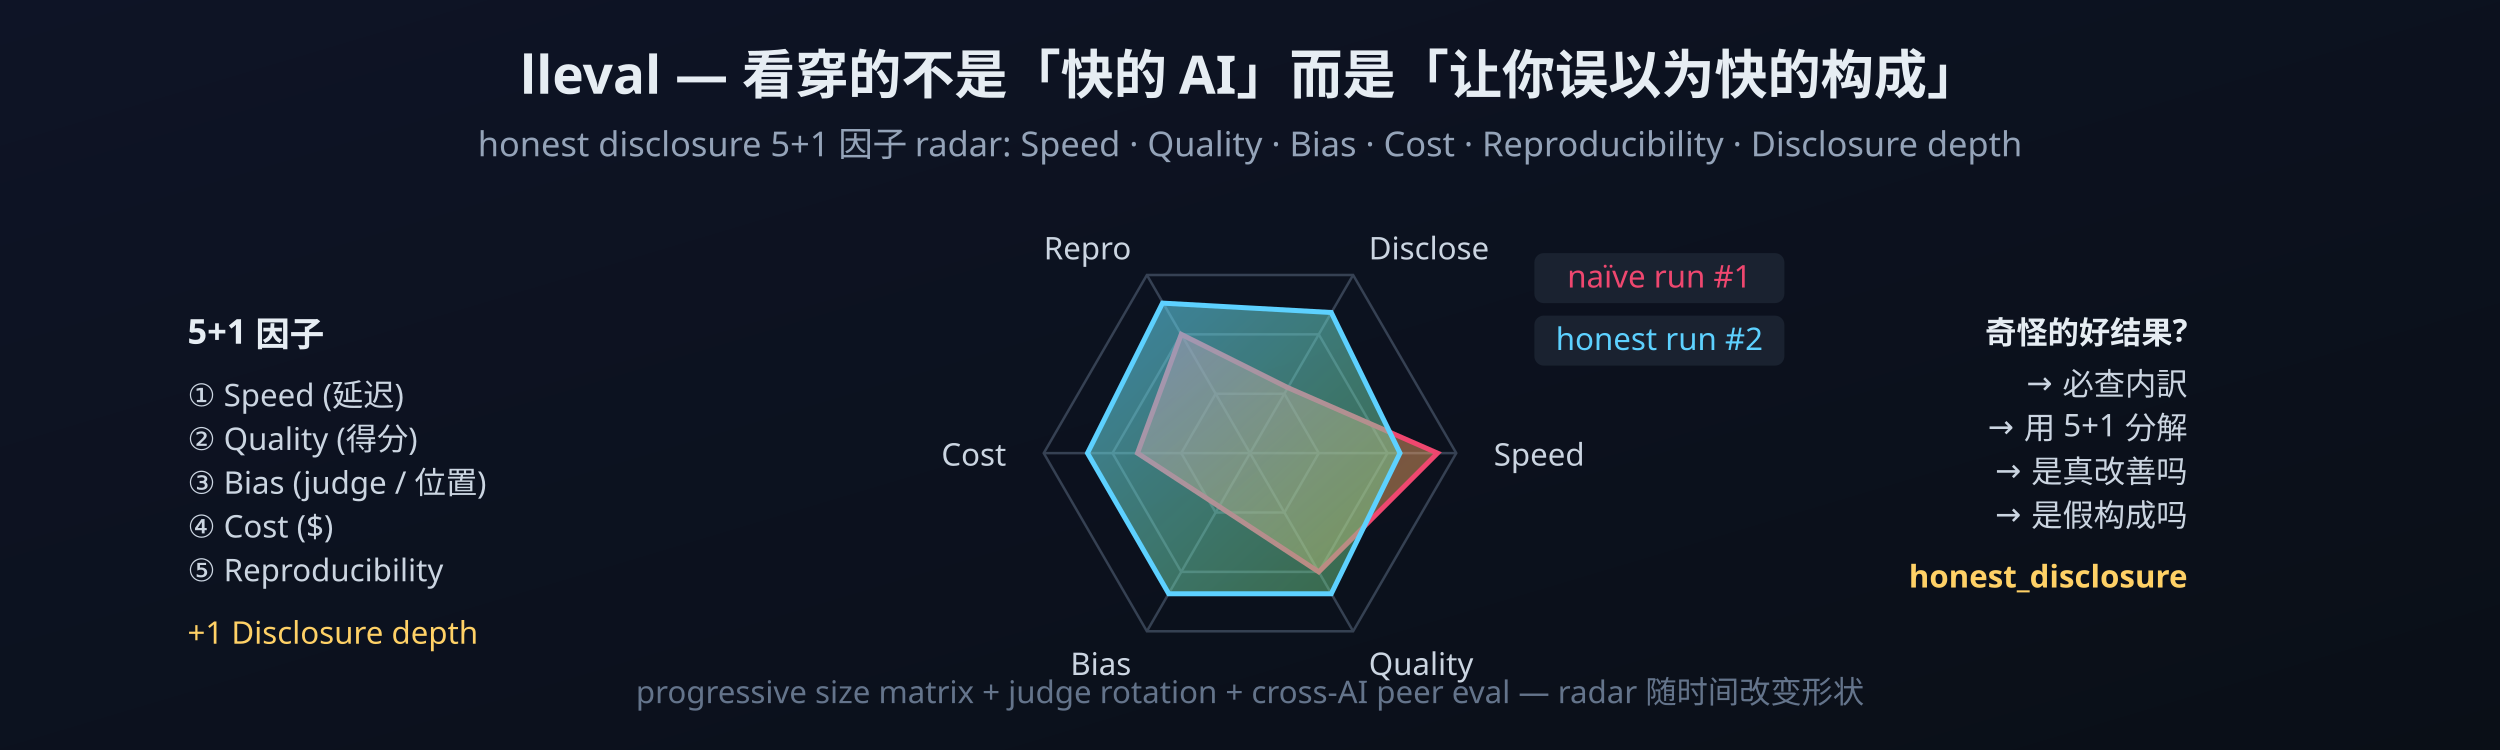
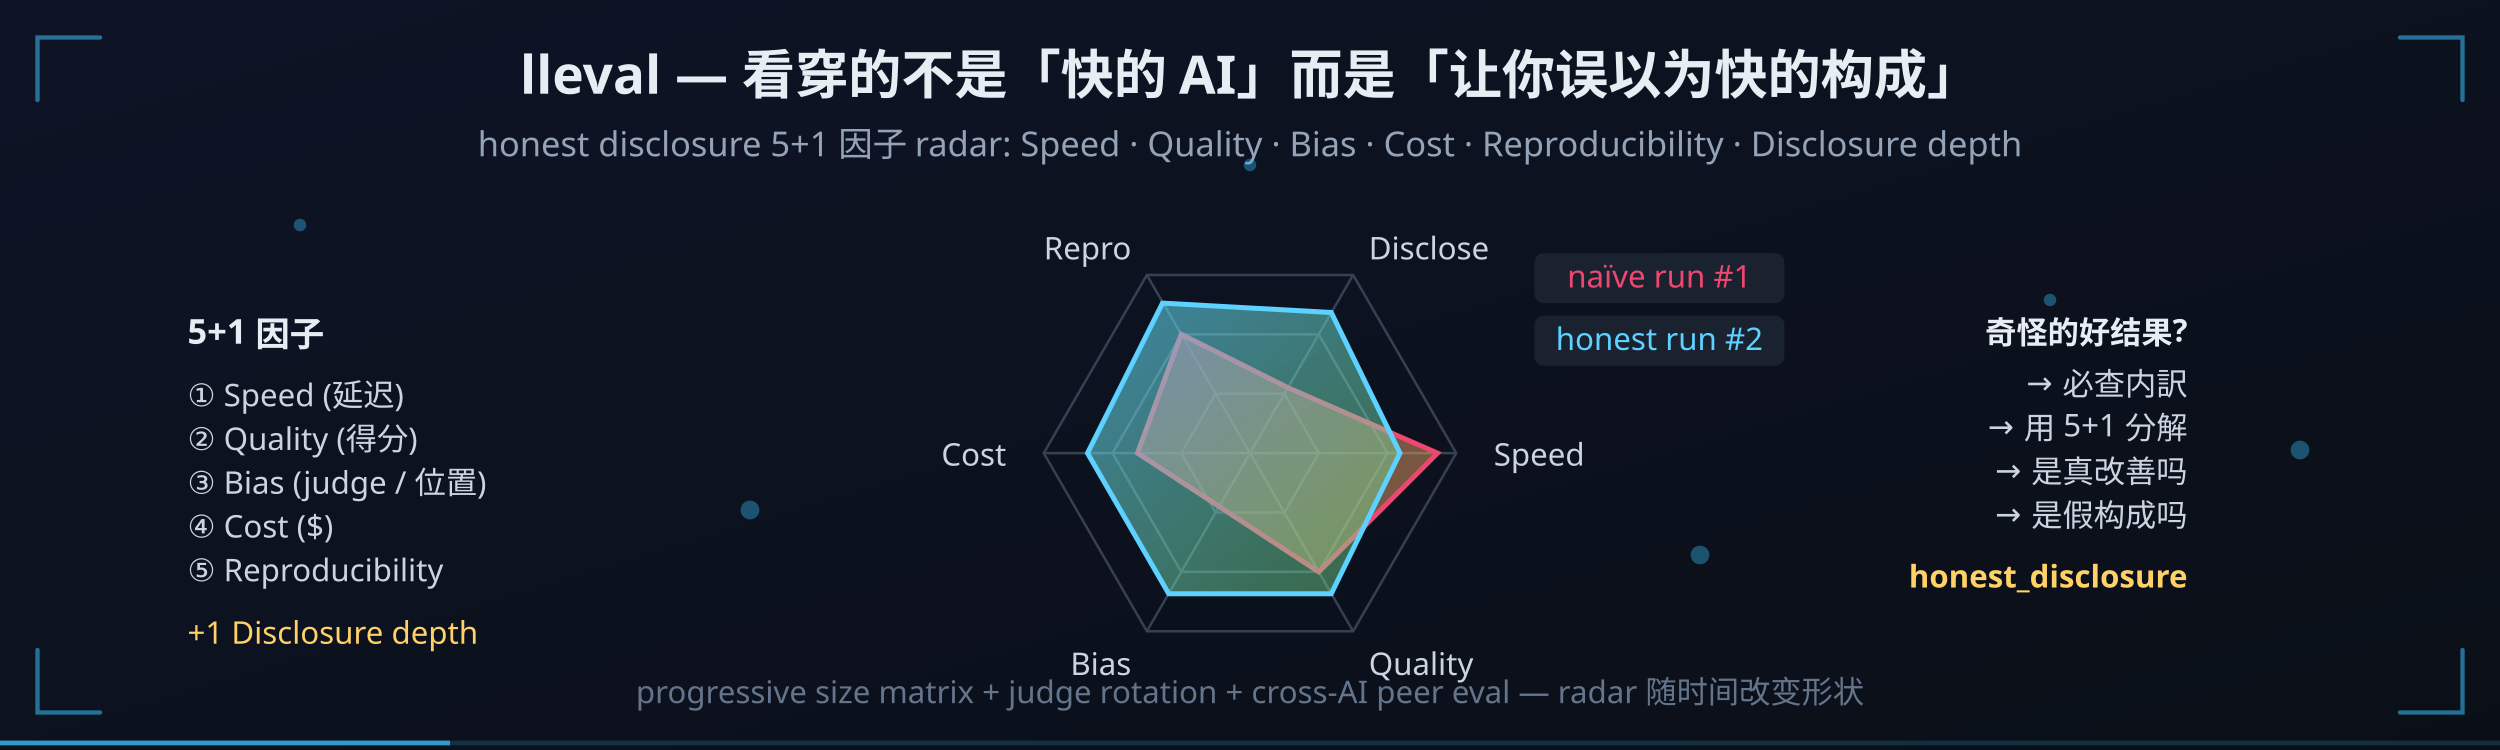
<svg xmlns="http://www.w3.org/2000/svg" viewBox="0 0 800 240" role="img" aria-label="lleval 5+1 honest disclosure 雷达随时间变化" style="width:100%;height:auto;max-width:1200px">
  <defs>
    <linearGradient id="bg24_08" x1="0" y1="0" x2="1" y2="1">
      <stop offset="0%" stop-color="#0e1426" />
      <stop offset="100%" stop-color="#0a0f17" />
    </linearGradient>
    <linearGradient id="radarA" x1="0" y1="0" x2="1" y2="1">
      <stop offset="0%" stop-color="#ef476f" stop-opacity="0.6" />
      <stop offset="100%" stop-color="#ffd166" stop-opacity="0.4" />
    </linearGradient>
    <linearGradient id="radarB" x1="0" y1="0" x2="1" y2="1">
      <stop offset="0%" stop-color="#5dd1ff" stop-opacity="0.6" />
      <stop offset="100%" stop-color="#7ee787" stop-opacity="0.4" />
    </linearGradient>
  </defs>
  <rect width="800" height="240" fill="url(#bg24_08)" />
  <text x="400" y="30" text-anchor="middle" fill="#e6edf3" font-family="ui-sans-serif,system-ui,sans-serif" font-size="17" font-weight="700">
    lleval — 看穿的不是「快的 AI」而是「让你误以为快的构成」
  </text>
  <text x="400" y="50" text-anchor="middle" fill="#94a3b8" font-family="ui-sans-serif,system-ui,sans-serif" font-size="11">
    honest disclosure 5+1 因子 radar: Speed · Quality · Bias · Cost · Reproducibility · Disclosure depth
  </text>
  <g transform="translate(400 145)" font-family="ui-sans-serif,system-ui,sans-serif" font-size="10" fill="#cbd5e1">
    <g stroke="#475569" stroke-width="0.8" fill="none" opacity="0.7">
      <polygon points="22,0 11,19 -11,19 -22,0 -11,-19 11,-19" />
      <polygon points="44,0 22,38 -22,38 -44,0 -22,-38 22,-38" />
      <polygon points="66,0 33,57 -33,57 -66,0 -33,-57 33,-57" />
      <line x1="0" y1="0" x2="66" y2="0" />
      <line x1="0" y1="0" x2="33" y2="57" />
      <line x1="0" y1="0" x2="-33" y2="57" />
      <line x1="0" y1="0" x2="-66" y2="0" />
      <line x1="0" y1="0" x2="-33" y2="-57" />
      <line x1="0" y1="0" x2="33" y2="-57" />
    </g>
    <text x="78" y="4" font-size="10">Speed</text>
    <text x="38" y="71" font-size="10">Quality</text>
    <text x="-38" y="71" font-size="10" text-anchor="end">Bias</text>
    <text x="-78" y="4" font-size="10" text-anchor="end">Cost</text>
    <text x="-38" y="-62" font-size="10" text-anchor="end">Repro</text>
    <text x="38" y="-62" font-size="10">Disclose</text>
    <polygon fill="url(#radarA)" stroke="#ef476f" stroke-width="1.6" points="60,0 22,38 -10,17 -36,0 -22,-38 12,-21">
      <animate attributeName="opacity" values="1;1;0;0;1;1" keyTimes="0;0.25;0.3;0.75;0.8;1" dur="6s" repeatCount="indefinite" />
      <animate attributeName="points" values="60,0 22,38 -10,17 -36,0 -22,-38 12,-21;                        60,0 22,38 -10,17 -36,0 -22,-38 12,-21;                        60,0 22,38 -10,17 -36,0 -22,-38 12,-21;                        60,0 22,38 -10,17 -36,0 -22,-38 12,-21;                        60,0 22,38 -10,17 -36,0 -22,-38 12,-21;                        60,0 22,38 -10,17 -36,0 -22,-38 12,-21" dur="6s" repeatCount="indefinite" />
    </polygon>
    <polygon fill="url(#radarB)" stroke="#5dd1ff" stroke-width="1.6" points="48,0 26,45 -26,45 -52,0 -28,-48 26,-45">
      <animate attributeName="opacity" values="0;0;1;1;0;0" keyTimes="0;0.25;0.3;0.75;0.8;1" dur="6s" repeatCount="indefinite" />
    </polygon>
    <g transform="translate(95 -55)" opacity="1">
      <animate attributeName="opacity" values="1;1;0.4;0.4;1;1" keyTimes="0;0.25;0.3;0.75;0.8;1" dur="6s" repeatCount="indefinite" />
      <rect x="-4" y="-9" width="80" height="16" rx="3" fill="#1f2937" opacity="0.7" />
      <text x="36" y="2" font-size="10" fill="#ef476f" text-anchor="middle">naïve run #1</text>
    </g>
    <g transform="translate(95 -35)" opacity="1">
      <animate attributeName="opacity" values="0.4;0.4;1;1;0.4;0.4" keyTimes="0;0.25;0.3;0.75;0.8;1" dur="6s" repeatCount="indefinite" />
      <rect x="-4" y="-9" width="80" height="16" rx="3" fill="#1f2937" opacity="0.7" />
      <text x="36" y="2" font-size="10" fill="#5dd1ff" text-anchor="middle">honest run #2</text>
    </g>
  </g>
  <g transform="translate(60 110)" font-family="ui-sans-serif,system-ui,sans-serif" font-size="11" fill="#cbd5e1">
    <text x="0" y="0" font-weight="600" fill="#e6edf3">5+1 因子</text>
    <text x="0" y="20" font-size="10">① Speed (延迟)</text>
    <text x="0" y="34" font-size="10">② Quality (得分)</text>
    <text x="0" y="48" font-size="10">③ Bias (judge / 位置)</text>
    <text x="0" y="62" font-size="10">④ Cost ($)</text>
    <text x="0" y="76" font-size="10">⑤ Reproducibility</text>
    <text x="0" y="96" font-size="10" fill="#ffd166">+1 Disclosure depth</text>
  </g>
  <g transform="translate(700 110)" font-family="ui-sans-serif,system-ui,sans-serif" font-size="10" fill="#cbd5e1">
    <text x="0" y="0" font-weight="600" fill="#e6edf3" text-anchor="end">奇怪的好结果?</text>
    <text x="0" y="16" text-anchor="end">→ 必查内訳</text>
    <text x="0" y="30" text-anchor="end">→ 用 5+1 分解</text>
    <text x="0" y="44" text-anchor="end">→ 是真改善吗</text>
    <text x="0" y="58" text-anchor="end">→ 是假构成吗</text>
    <text x="0" y="78" text-anchor="end" fill="#ffd166" font-weight="600">honest_disclosure</text>
  </g>
  <text x="400" y="225" text-anchor="middle" fill="#64748b" font-family="ui-sans-serif,system-ui,sans-serif" font-size="10">
    progressive size matrix + judge rotation + cross-AI peer eval — radar 随时间改变形状
  </text>
+   <g id="llt-enrich" font-family="inherit" aria-hidden="true">
+     <path d="M 32.0 12.0 L 12.0 12.0 L 12.0 32.0" stroke="#38bdf8" stroke-width="1.4" fill="none" stroke-linecap="round" opacity="0.55">
+       <animate attributeName="opacity" values="0.55;0.9;0.55" dur="3.6s" begin="0.0s" repeatCount="indefinite" />
+     </path>
+     <path d="M 768.0 12.0 L 788.0 12.0 L 788.0 32.0" stroke="#38bdf8" stroke-width="1.4" fill="none" stroke-linecap="round" opacity="0.55">
+       <animate attributeName="opacity" values="0.55;0.9;0.55" dur="3.6s" begin="0.4s" repeatCount="indefinite" />
+     </path>
+     <path d="M 32.0 228.0 L 12.0 228.0 L 12.0 208.0" stroke="#38bdf8" stroke-width="1.4" fill="none" stroke-linecap="round" opacity="0.55">
+       <animate attributeName="opacity" values="0.55;0.9;0.55" dur="3.6s" begin="0.8s" repeatCount="indefinite" />
+     </path>
+     <path d="M 768.0 228.0 L 788.0 228.0 L 788.0 208.0" stroke="#38bdf8" stroke-width="1.4" fill="none" stroke-linecap="round" opacity="0.55">
+       <animate attributeName="opacity" values="0.55;0.9;0.55" dur="3.6s" begin="1.2s" repeatCount="indefinite" />
+     </path>
+     <circle cx="96.0" cy="72.0" r="2" fill="#38bdf8" opacity="0.38">
+       <animateTransform attributeName="transform" type="translate" values="0 0; 8 -6; 0 0" dur="8.0s" begin="0.0s" repeatCount="indefinite" additive="sum" />
+       <animate attributeName="opacity" values="0.38;0.6;0.38" dur="8.0s" begin="0.0s" repeatCount="indefinite" />
+     </circle>
+     <circle cx="240.0" cy="163.2" r="3" fill="#38bdf8" opacity="0.38">
+       <animateTransform attributeName="transform" type="translate" values="0 0; -8 6; 0 0" dur="9.5s" begin="0.7s" repeatCount="indefinite" additive="sum" />
+       <animate attributeName="opacity" values="0.38;0.6;0.38" dur="9.5s" begin="0.7s" repeatCount="indefinite" />
+     </circle>
+     <circle cx="400.0" cy="52.8" r="2" fill="#38bdf8" opacity="0.38">
+       <animateTransform attributeName="transform" type="translate" values="0 0; 8 6; 0 0" dur="11.0s" begin="1.4s" repeatCount="indefinite" additive="sum" />
+       <animate attributeName="opacity" values="0.38;0.6;0.38" dur="11.0s" begin="1.4s" repeatCount="indefinite" />
+     </circle>
+     <circle cx="544.0" cy="177.6" r="3" fill="#38bdf8" opacity="0.38">
+       <animateTransform attributeName="transform" type="translate" values="0 0; -8 -6; 0 0" dur="12.5s" begin="2.1s" repeatCount="indefinite" additive="sum" />
+       <animate attributeName="opacity" values="0.38;0.6;0.38" dur="12.5s" begin="2.1s" repeatCount="indefinite" />
+     </circle>
+     <circle cx="656.0" cy="96.0" r="2" fill="#38bdf8" opacity="0.38">
+       <animateTransform attributeName="transform" type="translate" values="0 0; 8 6; 0 0" dur="8.0s" begin="2.8s" repeatCount="indefinite" additive="sum" />
+       <animate attributeName="opacity" values="0.38;0.6;0.38" dur="8.0s" begin="2.8s" repeatCount="indefinite" />
+     </circle>
+     <circle cx="736.0" cy="144.0" r="3" fill="#38bdf8" opacity="0.38">
+       <animateTransform attributeName="transform" type="translate" values="0 0; -8 6; 0 0" dur="9.5s" begin="3.5s" repeatCount="indefinite" additive="sum" />
+       <animate attributeName="opacity" values="0.38;0.6;0.38" dur="9.5s" begin="3.5s" repeatCount="indefinite" />
+     </circle>
+     <rect x="0" y="237.0" width="800.0" height="1.5" fill="#38bdf8" opacity="0.18" />
+     <rect x="0" y="237.0" width="144.0" height="1.5" fill="#38bdf8" opacity="0.75">
+       <animate attributeName="x" values="-144.0;800.0" dur="5s" repeatCount="indefinite" />
+     </rect>
+   </g>
</svg>
